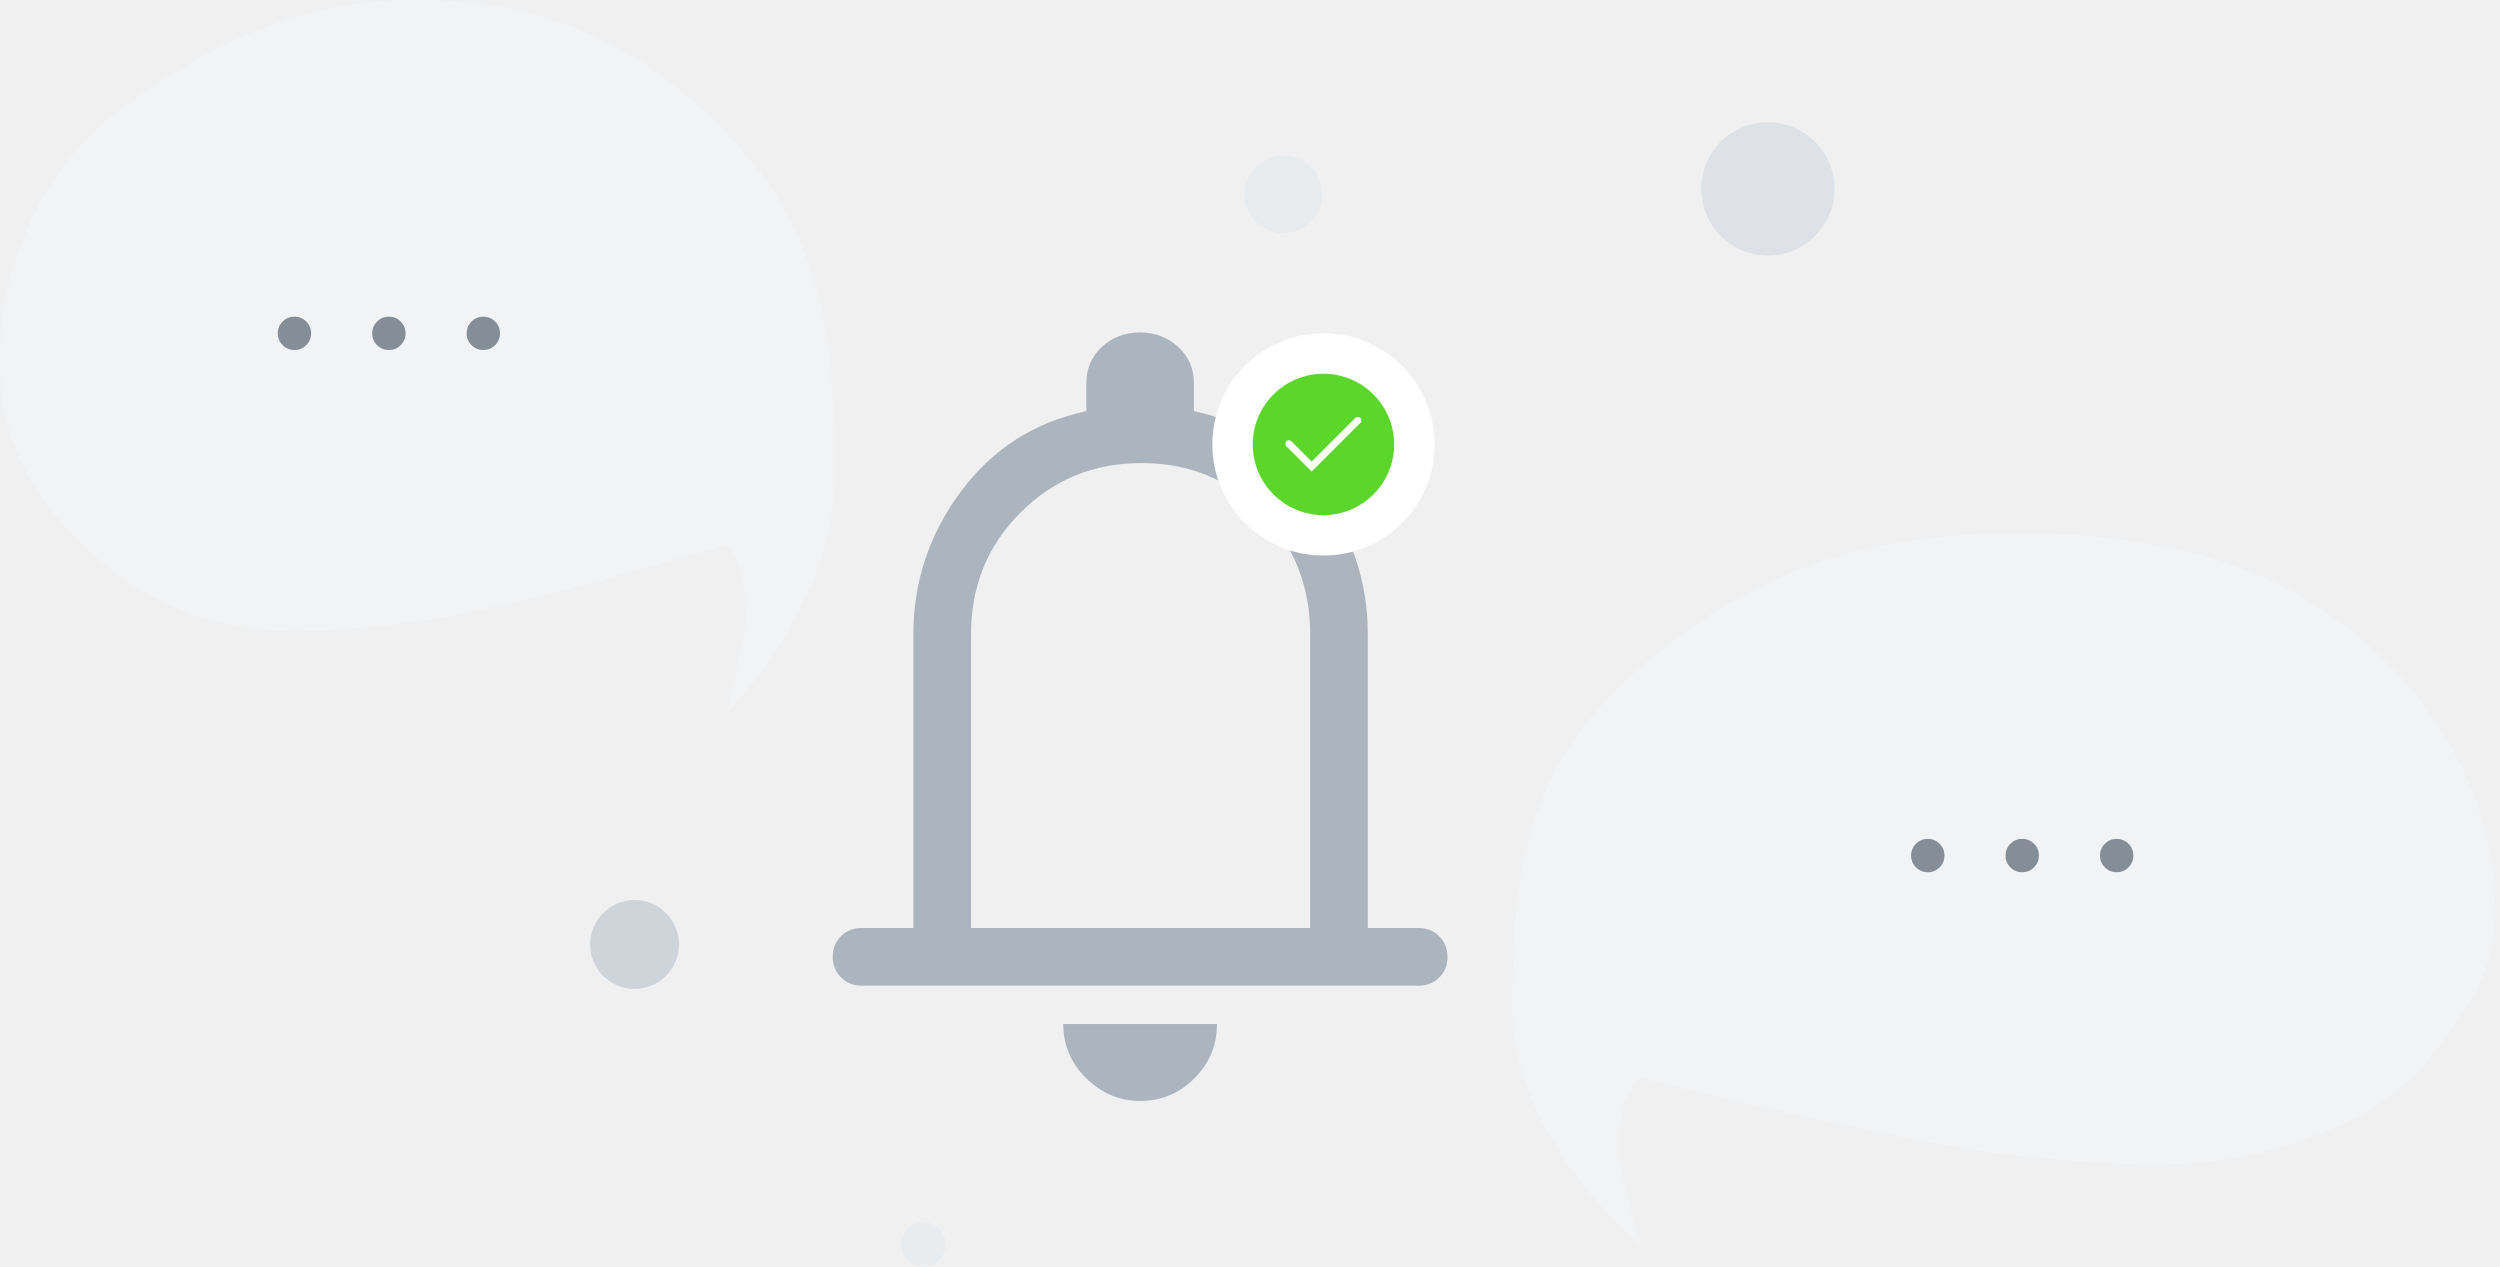
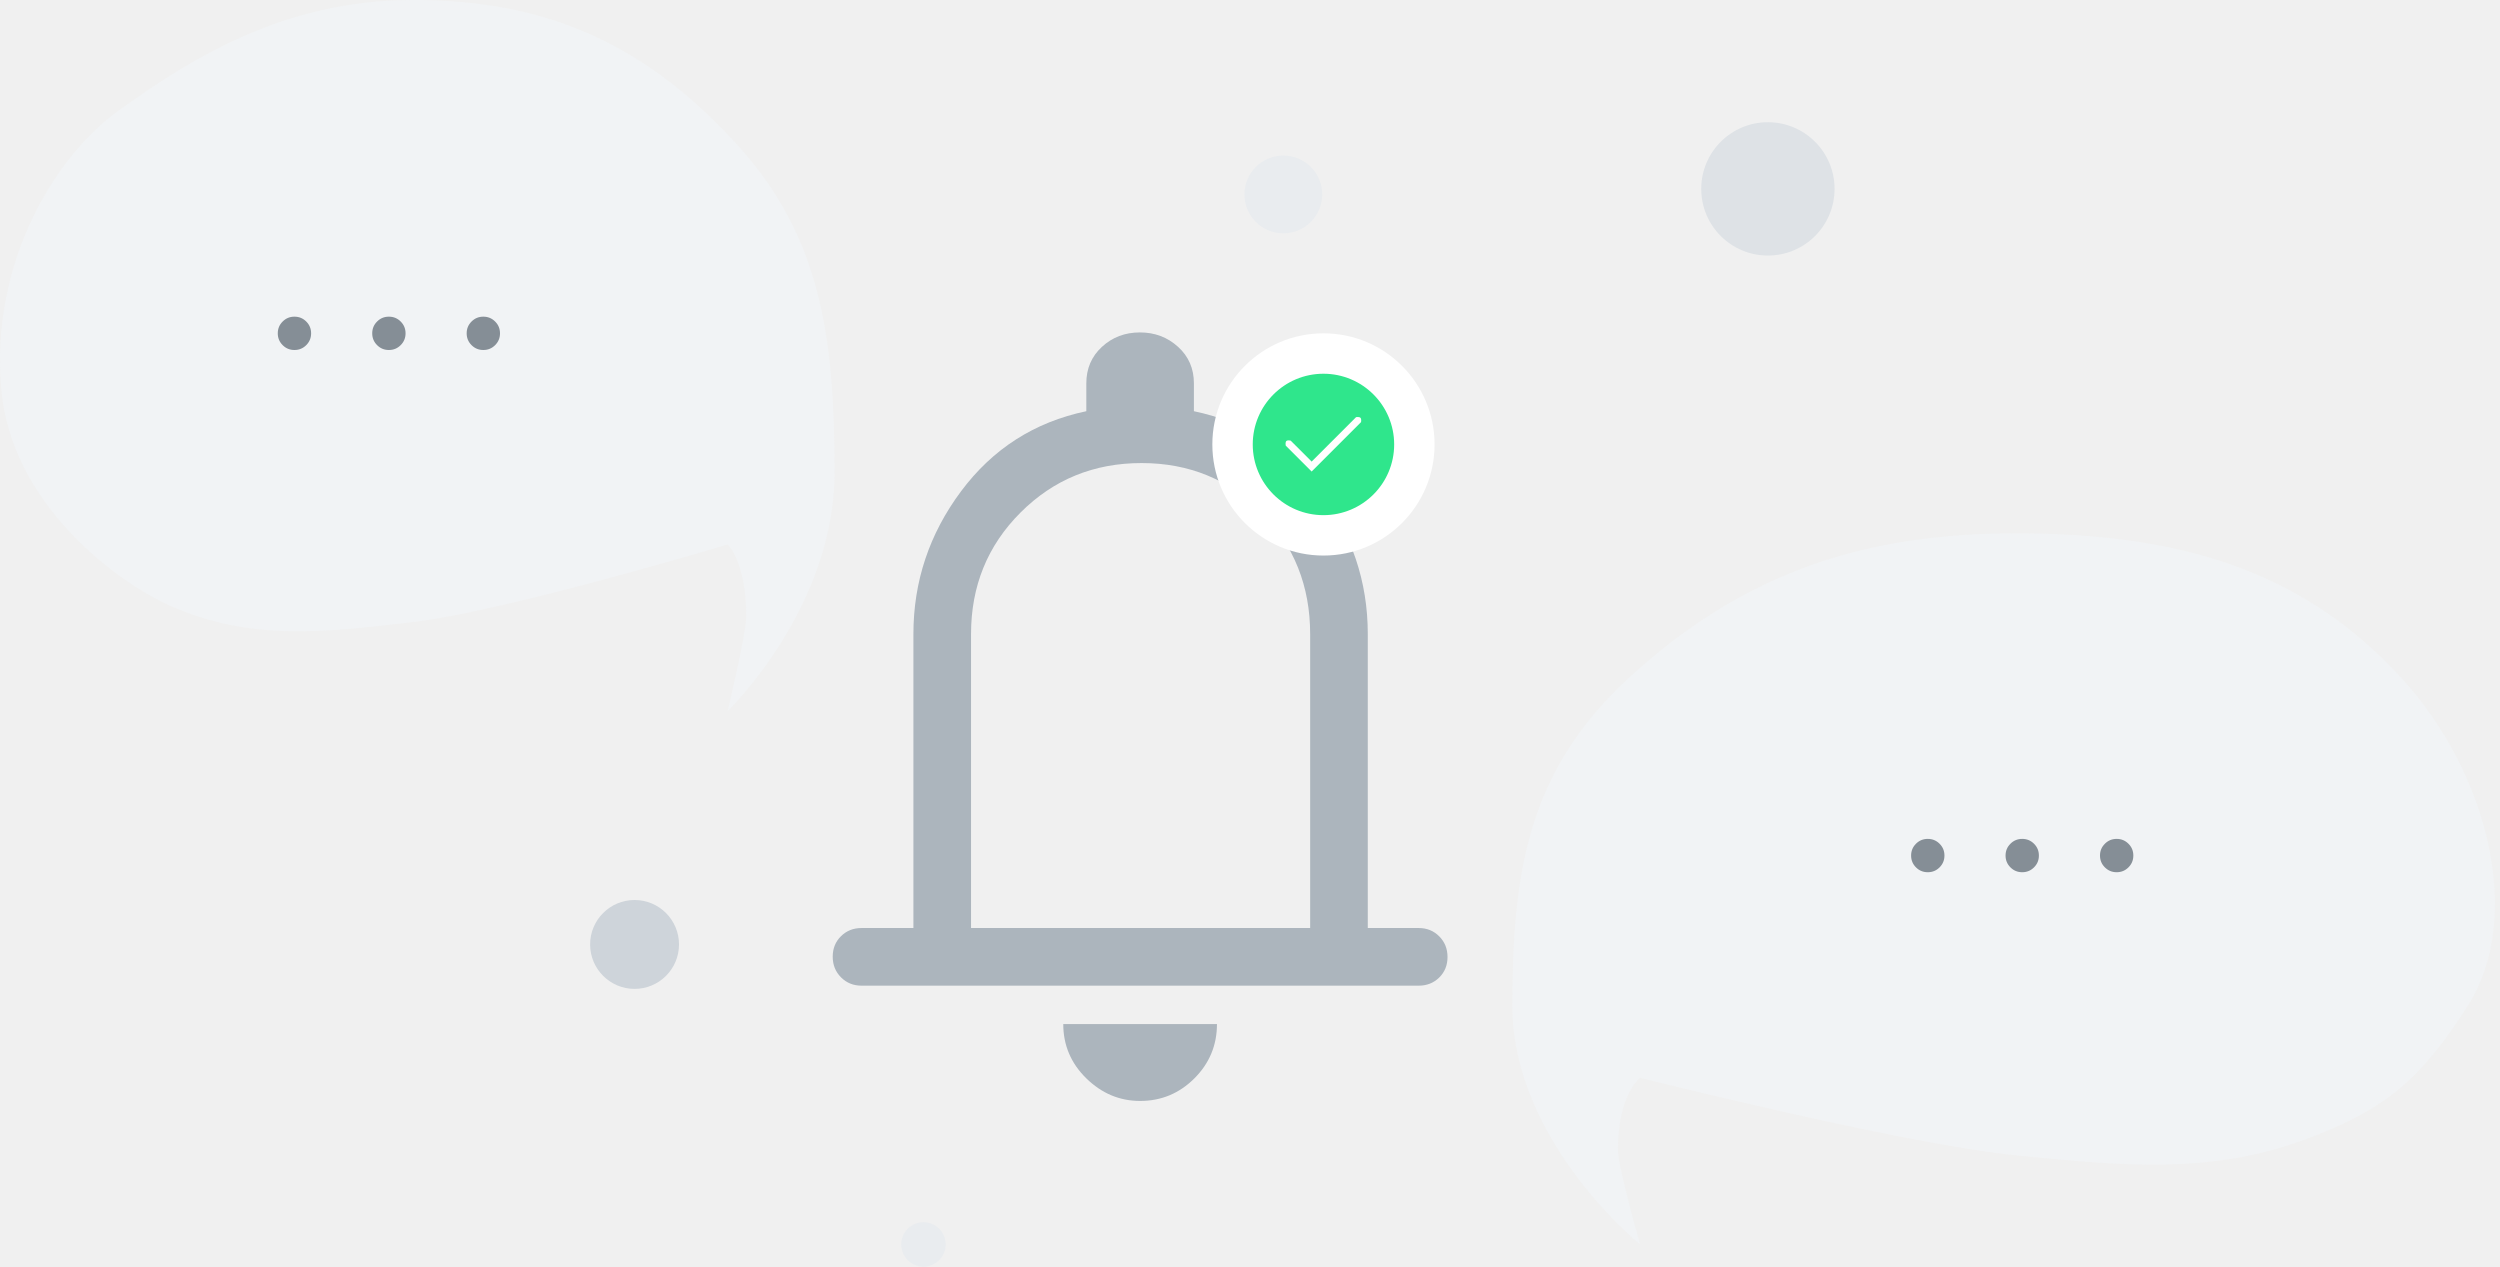
<svg xmlns="http://www.w3.org/2000/svg" width="225" height="114" viewBox="0 0 225 114" fill="none">
  <path d="M75.111 42.5C75.111 54.729 65.487 64 65.487 64C65.487 64 67.161 57 67.161 55.5C67.161 50.5 65.487 49 65.487 49C65.487 49 45.582 54.999 37.036 56L36.744 56.034C29.138 56.926 22.459 57.709 15.278 54.5C10.611 52.414 1.02 45.461 0.111 35C-0.889 23.5 5.056 14 10.611 10C17.255 5.216 25.563 0.036 37.036 0C48.669 -0.036 57.758 3.594 66.324 13C73.86 21.274 75.111 30.272 75.111 42.5Z" fill="#F1F3F5" />
  <path d="M136.111 90.5C136.111 102.729 147.611 112 147.611 112C147.611 112 145.611 105 145.611 103.5C145.611 98.5 147.611 97 147.611 97C147.611 97 171.398 102.999 181.611 104L181.96 104.034C191.049 104.926 199.03 105.709 207.611 102.5C214.825 99.802 217.975 96.998 222.111 90.5C227.111 82.644 224.047 69.673 216.111 61C206.856 50.886 195.321 48.036 181.611 48C167.709 47.964 156.848 51.594 146.611 61C137.606 69.274 136.111 78.272 136.111 90.5Z" fill="#F1F3F5" />
  <path d="M77.538 88.71C76.803 88.71 76.187 88.46 75.69 87.96C75.193 87.46 74.944 86.84 74.944 86.101C74.944 85.362 75.193 84.747 75.69 84.257C76.187 83.767 76.803 83.522 77.538 83.522H82.207V57.066C82.207 52.34 83.633 48.06 86.486 44.227C89.339 40.394 93.1 37.987 97.769 37.008V34.5C97.769 33.175 98.238 32.079 99.175 31.215C100.113 30.35 101.251 29.918 102.59 29.918C103.93 29.918 105.075 30.35 106.026 31.215C106.977 32.079 107.452 33.175 107.452 34.5V37.008C112.121 37.987 115.897 40.394 118.778 44.227C121.66 48.06 123.101 52.34 123.101 57.066V83.522H127.684C128.419 83.522 129.035 83.772 129.532 84.272C130.029 84.772 130.277 85.392 130.277 86.131C130.277 86.87 130.029 87.485 129.532 87.975C129.035 88.465 128.419 88.71 127.684 88.71H77.538ZM102.611 99.085C100.766 99.085 99.152 98.407 97.769 97.053C96.386 95.698 95.694 94.07 95.694 92.168H109.527C109.527 94.07 108.85 95.698 107.496 97.053C106.141 98.407 104.513 99.085 102.611 99.085ZM87.394 83.522H117.914V57.066C117.914 52.743 116.458 49.097 113.548 46.129C110.637 43.16 107.035 41.676 102.74 41.676C98.446 41.676 94.815 43.16 91.847 46.129C88.878 49.097 87.394 52.743 87.394 57.066V83.522Z" fill="#ACB5BD" />
  <circle cx="119.111" cy="40" r="10" fill="white" />
-   <circle cx="119.111" cy="40" r="6.364" fill="#5DD62C" />
+   <circle cx="119.111" cy="40" r="6.364" fill="#2FE68C" />
  <path d="M118.048 42.438L115.715 40.105C115.715 40.105 115.654 39.797 115.777 39.688C115.891 39.589 116.163 39.657 116.163 39.657L118.048 41.542L122.048 37.542C122.048 37.542 122.336 37.492 122.444 37.605C122.549 37.715 122.496 37.99 122.496 37.99L118.048 42.438Z" fill="white" />
  <circle cx="57.111" cy="85" r="4" fill="#CED4DA" />
  <circle cx="83.111" cy="112" r="2" fill="#E9ECEF" />
  <circle cx="159.111" cy="17" r="6" fill="#DEE2E6" />
  <circle cx="115.5" cy="17.5" r="3.5" fill="#E9ECEF" />
  <path d="M173.5 78.5C173.083 78.5 172.729 78.354 172.437 78.062C172.146 77.771 172 77.417 172 77C172 76.583 172.146 76.229 172.437 75.938C172.729 75.646 173.083 75.5 173.5 75.5C173.917 75.5 174.271 75.646 174.563 75.938C174.854 76.229 175 76.583 175 77C175 77.417 174.854 77.771 174.563 78.062C174.271 78.354 173.917 78.5 173.5 78.5ZM182 78.5C181.583 78.5 181.229 78.354 180.938 78.062C180.646 77.771 180.5 77.417 180.5 77C180.5 76.583 180.646 76.229 180.938 75.938C181.229 75.646 181.583 75.5 182 75.5C182.417 75.5 182.771 75.646 183.062 75.938C183.354 76.229 183.5 76.583 183.5 77C183.5 77.417 183.354 77.771 183.062 78.062C182.771 78.354 182.417 78.5 182 78.5ZM190.5 78.5C190.083 78.5 189.729 78.354 189.438 78.062C189.146 77.771 189 77.417 189 77C189 76.583 189.146 76.229 189.438 75.938C189.729 75.646 190.083 75.5 190.5 75.5C190.917 75.5 191.271 75.646 191.562 75.938C191.854 76.229 192 76.583 192 77C192 77.417 191.854 77.771 191.562 78.062C191.271 78.354 190.917 78.5 190.5 78.5Z" fill="#858E96" />
  <path d="M26.5 31.5C26.083 31.5 25.729 31.354 25.438 31.062C25.146 30.771 25 30.417 25 30C25 29.583 25.146 29.229 25.438 28.938C25.729 28.646 26.083 28.5 26.5 28.5C26.917 28.5 27.271 28.646 27.562 28.938C27.854 29.229 28 29.583 28 30C28 30.417 27.854 30.771 27.562 31.062C27.271 31.354 26.917 31.5 26.5 31.5ZM35 31.5C34.583 31.5 34.229 31.354 33.938 31.062C33.646 30.771 33.5 30.417 33.5 30C33.5 29.583 33.646 29.229 33.938 28.938C34.229 28.646 34.583 28.5 35 28.5C35.417 28.5 35.771 28.646 36.062 28.938C36.354 29.229 36.5 29.583 36.5 30C36.5 30.417 36.354 30.771 36.062 31.062C35.771 31.354 35.417 31.5 35 31.5ZM43.5 31.5C43.083 31.5 42.729 31.354 42.438 31.062C42.146 30.771 42 30.417 42 30C42 29.583 42.146 29.229 42.438 28.938C42.729 28.646 43.083 28.5 43.5 28.5C43.917 28.5 44.271 28.646 44.562 28.938C44.854 29.229 45 29.583 45 30C45 30.417 44.854 30.771 44.562 31.062C44.271 31.354 43.917 31.5 43.5 31.5Z" fill="#858E96" />
</svg>
